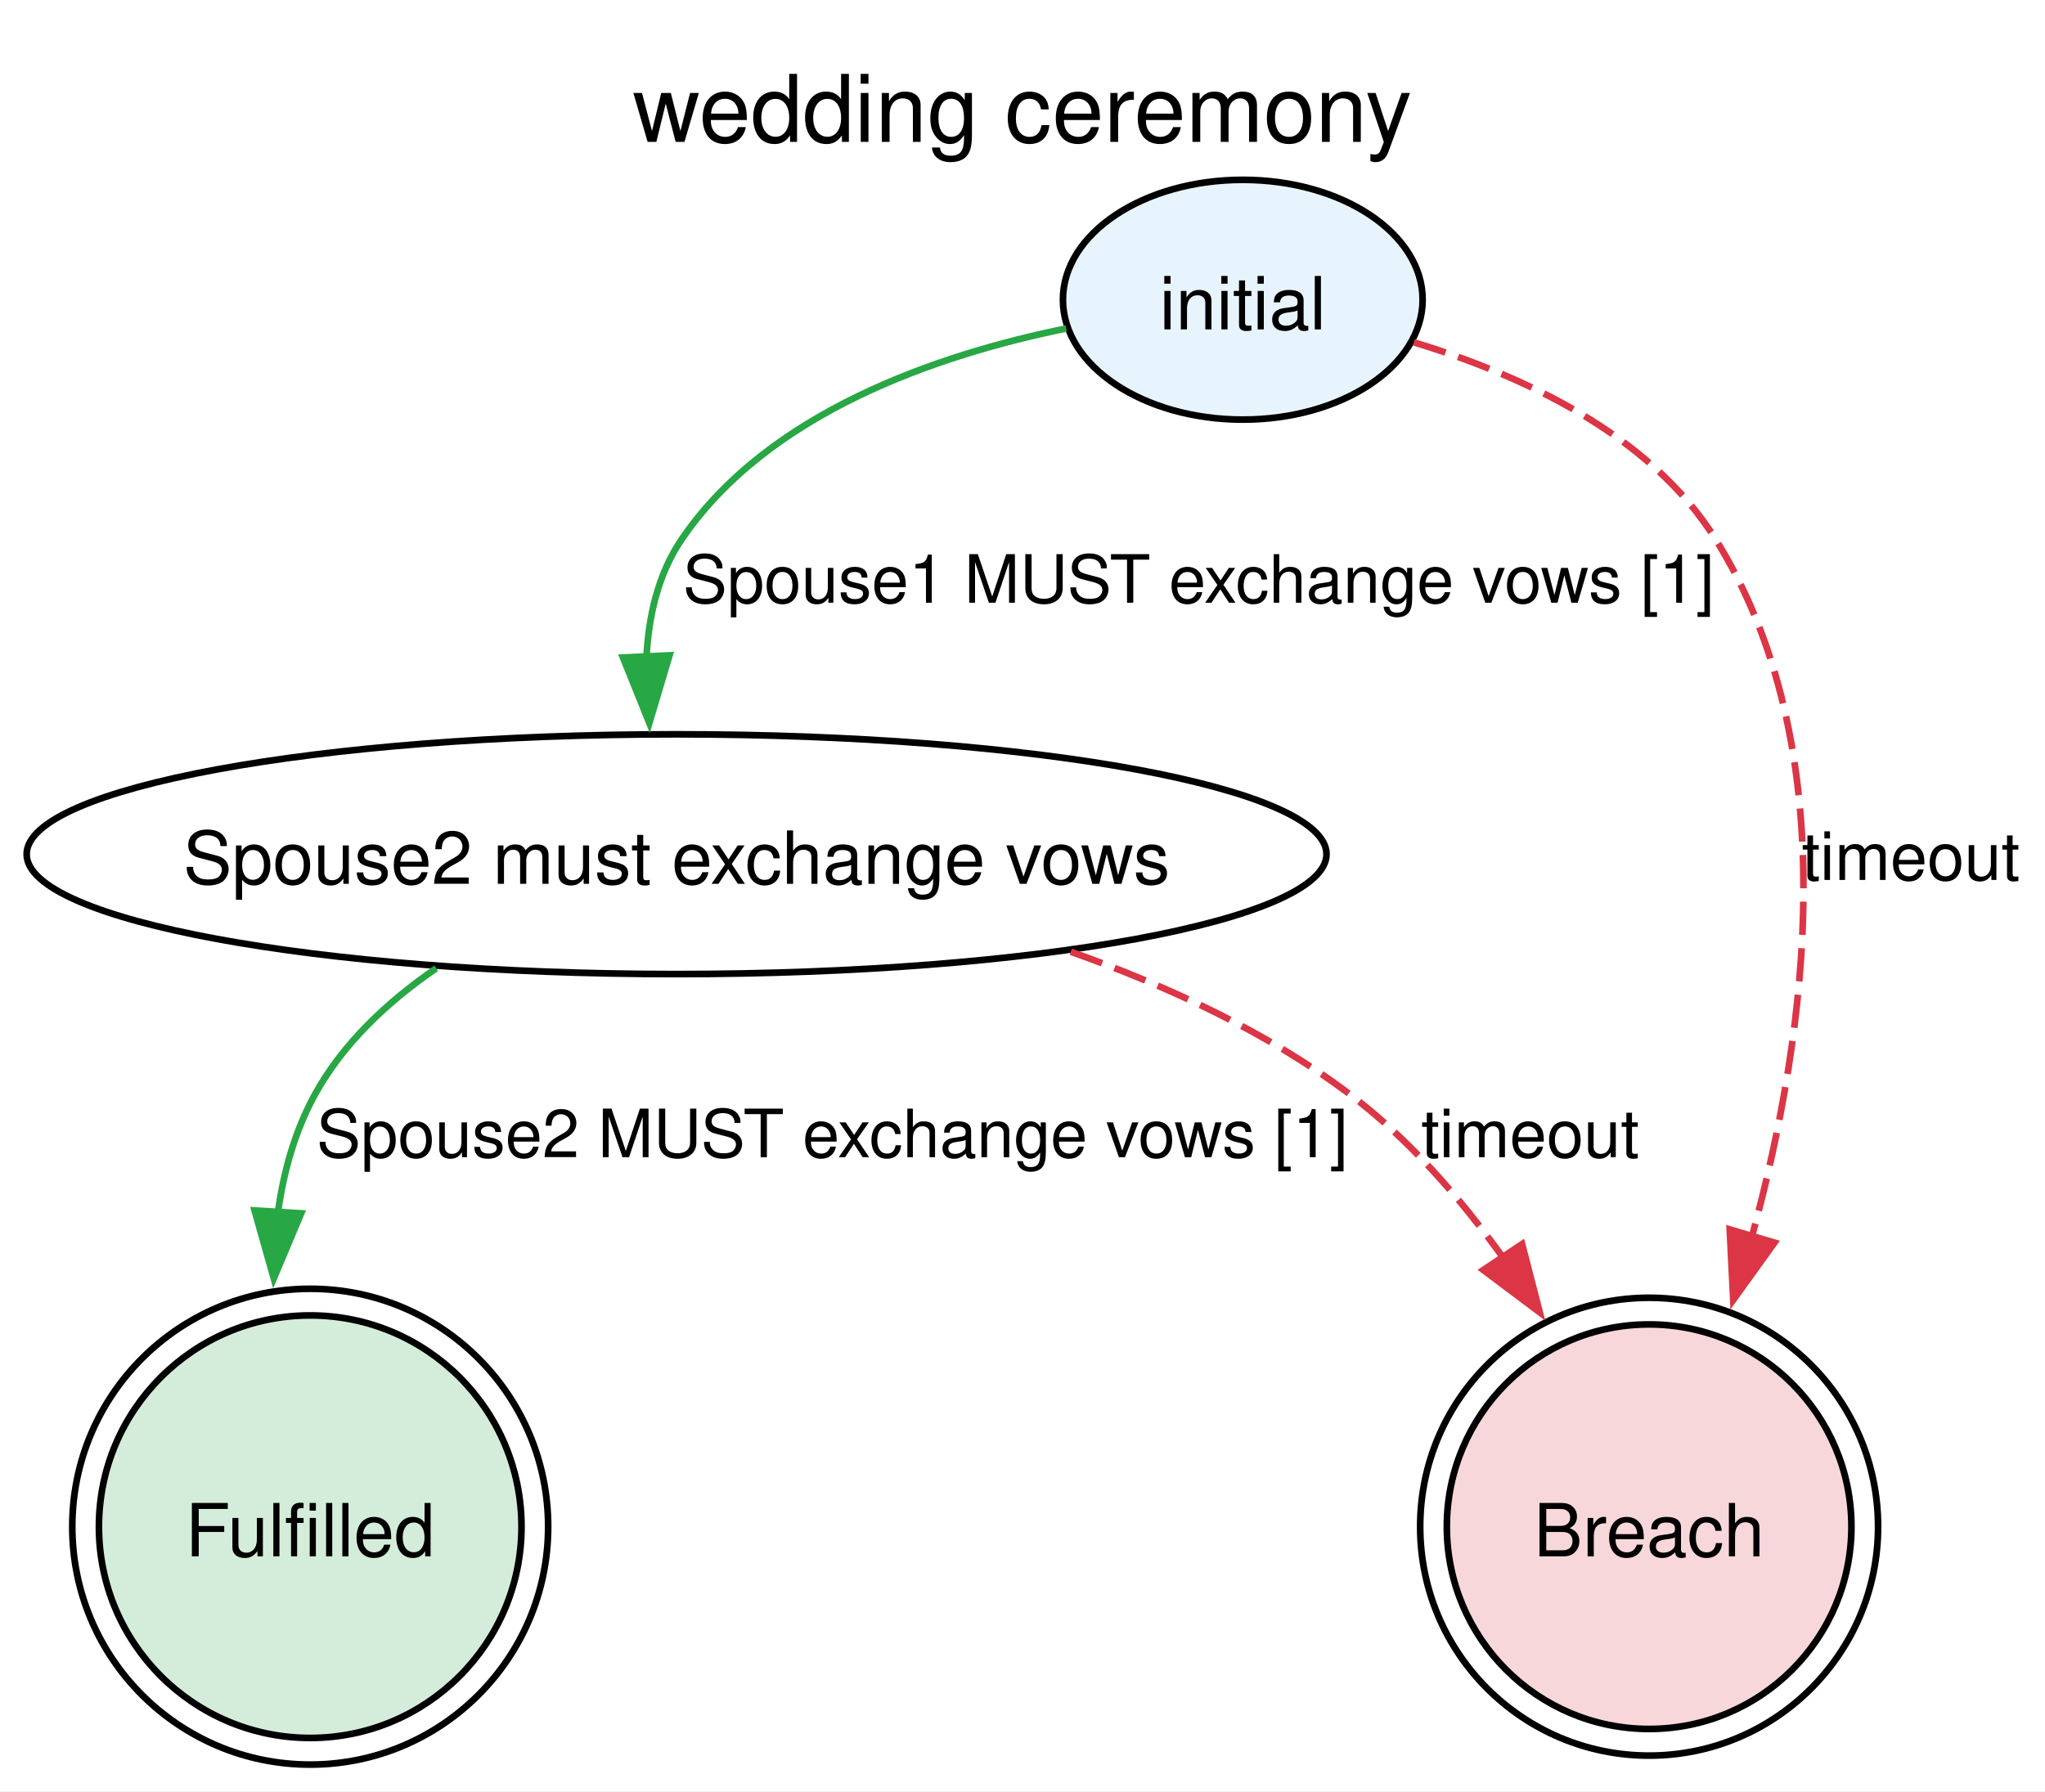
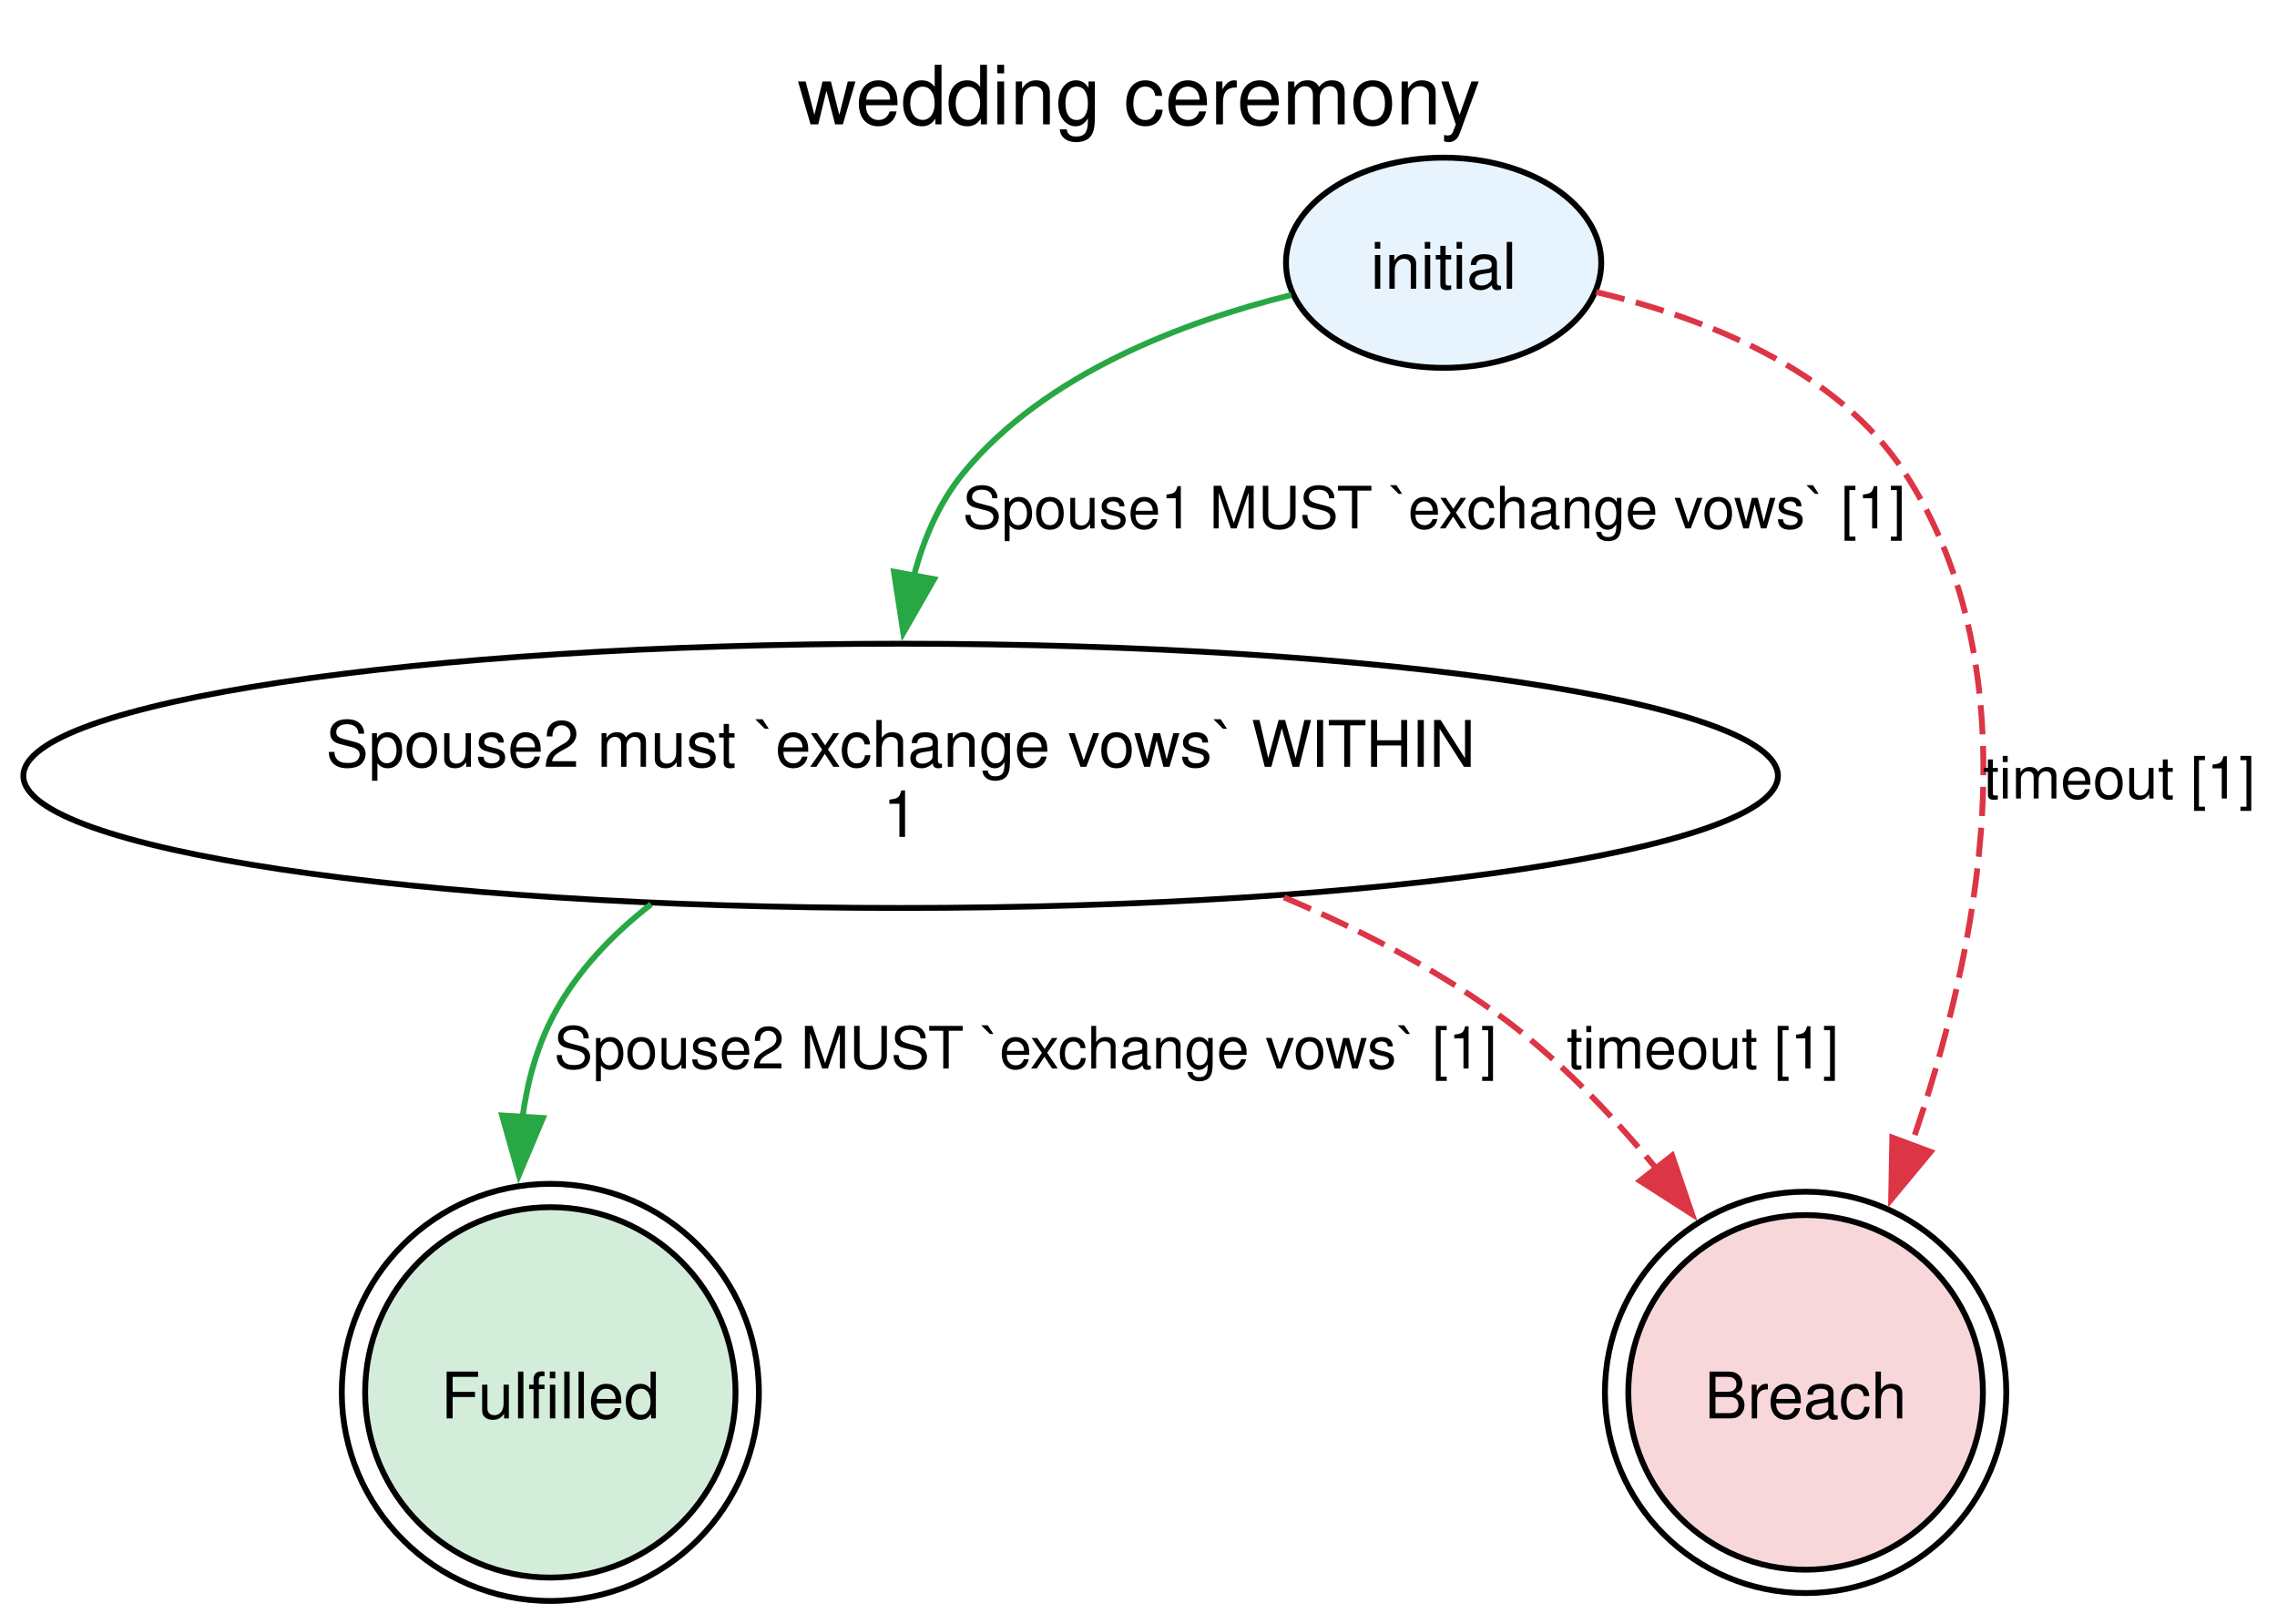
- <svg xmlns="http://www.w3.org/2000/svg" width="307pt" height="269pt" viewBox="0.00 0.00 307.00 269.00">
-   <g id="graph0" class="graph" transform="scale(1 1) rotate(0) translate(4 264.94)">
-     <polygon fill="white" stroke="none" points="-4,4 -4,-264.94 302.99,-264.94 302.99,4 -4,4" />
-     <text xml:space="preserve" text-anchor="middle" x="149.49" y="-243.64" font-family="Helvetica,sans-Serif" font-size="14.00">wedding ceremony</text>
+ <svg xmlns="http://www.w3.org/2000/svg" width="390pt" height="278pt" viewBox="0.00 0.00 390.00 278.00">
+   <g id="graph0" class="graph" transform="scale(1 1) rotate(0) translate(4 274.2)">
+     <polygon fill="white" stroke="none" points="-4,4 -4,-274.2 386.21,-274.2 386.21,4 -4,4" />
+     <text xml:space="preserve" text-anchor="middle" x="191.1" y="-252.9" font-family="Helvetica,sans-Serif" font-size="14.00">wedding ceremony</text>
    <g id="node1" class="node">
-       <ellipse fill="#e8f4fd" stroke="black" cx="182.57" cy="-219.94" rx="27" ry="18" />
-       <text xml:space="preserve" text-anchor="middle" x="182.57" y="-215.49" font-family="Helvetica,sans-Serif" font-size="11.00">initial</text>
+       <ellipse fill="#e8f4fd" stroke="black" cx="243.26" cy="-229.2" rx="27" ry="18" />
+       <text xml:space="preserve" text-anchor="middle" x="243.26" y="-224.75" font-family="Helvetica,sans-Serif" font-size="11.00">initial</text>
    </g>
    <g id="node2" class="node">
-       <ellipse fill="#ffffff" stroke="black" cx="97.57" cy="-136.69" rx="97.57" ry="18" />
-       <text xml:space="preserve" text-anchor="middle" x="97.57" y="-132.24" font-family="Helvetica,sans-Serif" font-size="11.00">Spouse2 must exchange vows</text>
+       <ellipse fill="#ffffff" stroke="black" cx="150.26" cy="-141.32" rx="150.26" ry="22.63" />
+       <text xml:space="preserve" text-anchor="middle" x="150.26" y="-142.87" font-family="Helvetica,sans-Serif" font-size="11.00">Spouse2 must `exchange vows` WITHIN</text>
+       <text xml:space="preserve" text-anchor="middle" x="150.26" y="-130.87" font-family="Helvetica,sans-Serif" font-size="11.00">1</text>
    </g>
    <g id="edge1" class="edge">
-       <path fill="none" stroke="#28a745" d="M156.06,-215.62C136.54,-211.64 111.22,-202.94 98.32,-183.94 94.76,-178.71 93.33,-172.32 93.04,-165.98" />
-       <polygon fill="#28a745" stroke="#28a745" points="96.51,-166.55 93.48,-156.39 89.52,-166.22 96.51,-166.55" />
-       <text xml:space="preserve" text-anchor="middle" x="175.94" y="-174.44" font-family="Helvetica,sans-Serif" font-size="10.00">Spouse1 MUST exchange vows [1]</text>
+       <path fill="none" stroke="#28a745" d="M217.18,-223.68C198.78,-219.12 175.01,-210.21 161.01,-193.2 156.89,-188.18 154.23,-181.98 152.55,-175.64" />
+       <polygon fill="#28a745" stroke="#28a745" points="155.99,-175.01 150.72,-165.81 149.11,-176.28 155.99,-175.01" />
+       <text xml:space="preserve" text-anchor="middle" x="241.64" y="-183.7" font-family="Helvetica,sans-Serif" font-size="10.00">Spouse1 MUST `exchange vows` [1]</text>
    </g>
    <g id="node4" class="node">
-       <ellipse fill="#f8d7da" stroke="black" cx="243.57" cy="-35.72" rx="30.37" ry="30.37" />
-       <ellipse fill="none" stroke="black" cx="243.57" cy="-35.72" rx="34.37" ry="34.37" />
-       <text xml:space="preserve" text-anchor="middle" x="243.57" y="-31.27" font-family="Helvetica,sans-Serif" font-size="11.00">Breach</text>
+       <ellipse fill="#f8d7da" stroke="black" cx="305.26" cy="-35.72" rx="30.37" ry="30.37" />
+       <ellipse fill="none" stroke="black" cx="305.26" cy="-35.72" rx="34.37" ry="34.37" />
+       <text xml:space="preserve" text-anchor="middle" x="305.26" y="-31.27" font-family="Helvetica,sans-Serif" font-size="11.00">Breach</text>
    </g>
    <g id="edge2" class="edge">
-       <path fill="none" stroke="#dc3545" stroke-dasharray="5,2" d="M208.24,-213.54C224.28,-208.7 243.7,-199.81 253.57,-183.94 272.91,-152.85 267.53,-110.57 259.01,-79.3" />
-       <polygon fill="#dc3545" stroke="#dc3545" points="262.39,-78.37 256.2,-69.77 255.67,-80.35 262.39,-78.37" />
-       <text xml:space="preserve" text-anchor="middle" x="282.86" y="-132.82" font-family="Helvetica,sans-Serif" font-size="10.00">timeout</text>
+       <path fill="none" stroke="#dc3545" stroke-dasharray="5,2" d="M269.39,-224.18C287.61,-219.87 310.64,-211.05 322.26,-193.2 344.52,-158.99 335.02,-111.45 323.25,-77.76" />
+       <polygon fill="#dc3545" stroke="#dc3545" points="326.67,-76.92 319.91,-68.77 320.11,-79.36 326.67,-76.92" />
+       <text xml:space="preserve" text-anchor="middle" x="358.96" y="-137.44" font-family="Helvetica,sans-Serif" font-size="10.00">timeout [1]</text>
    </g>
    <g id="node3" class="node">
-       <ellipse fill="#d4edda" stroke="black" cx="42.57" cy="-35.72" rx="31.72" ry="31.72" />
-       <ellipse fill="none" stroke="black" cx="42.57" cy="-35.72" rx="35.72" ry="35.72" />
-       <text xml:space="preserve" text-anchor="middle" x="42.57" y="-31.27" font-family="Helvetica,sans-Serif" font-size="11.00">Fulfilled</text>
+       <ellipse fill="#d4edda" stroke="black" cx="90.26" cy="-35.72" rx="31.72" ry="31.72" />
+       <ellipse fill="none" stroke="black" cx="90.26" cy="-35.72" rx="35.72" ry="35.72" />
+       <text xml:space="preserve" text-anchor="middle" x="90.26" y="-31.27" font-family="Helvetica,sans-Serif" font-size="11.00">Fulfilled</text>
    </g>
    <g id="edge3" class="edge">
-       <path fill="none" stroke="#28a745" d="M61.49,-119.56C54.23,-114.58 47.55,-108.34 43.32,-100.69 40.3,-95.22 38.57,-89.07 37.71,-82.8" />
-       <polygon fill="#28a745" stroke="#28a745" points="41.21,-82.77 37.1,-73 34.22,-83.2 41.21,-82.77" />
-       <text xml:space="preserve" text-anchor="middle" x="120.94" y="-91.19" font-family="Helvetica,sans-Serif" font-size="10.00">Spouse2 MUST exchange vows [1]</text>
+       <path fill="none" stroke="#28a745" d="M107.52,-119.33C100.9,-114.17 94.96,-107.98 91.01,-100.69 88.03,-95.2 86.33,-89.03 85.48,-82.75" />
+       <polygon fill="#28a745" stroke="#28a745" points="88.99,-82.72 84.88,-72.95 82,-83.15 88.99,-82.72" />
+       <text xml:space="preserve" text-anchor="middle" x="171.64" y="-91.19" font-family="Helvetica,sans-Serif" font-size="10.00">Spouse2 MUST `exchange vows` [1]</text>
    </g>
    <g id="edge4" class="edge">
-       <path fill="none" stroke="#dc3545" stroke-dasharray="5,2" d="M156.75,-122.04C171.32,-116.9 186.26,-109.96 198.57,-100.69 207.42,-94.02 215.2,-85.1 221.7,-76.04" />
-       <polygon fill="#dc3545" stroke="#dc3545" points="224.5,-78.15 227.15,-67.9 218.68,-74.26 224.5,-78.15" />
-       <text xml:space="preserve" text-anchor="middle" x="225.72" y="-91.19" font-family="Helvetica,sans-Serif" font-size="10.00">timeout</text>
+       <path fill="none" stroke="#dc3545" stroke-dasharray="5,2" d="M215.93,-120.5C228.6,-115.14 241.32,-108.58 252.26,-100.69 262.47,-93.33 271.88,-83.55 279.85,-73.86" />
+       <polygon fill="#dc3545" stroke="#dc3545" points="282.4,-76.28 285.81,-66.25 276.89,-71.96 282.4,-76.28" />
+       <text xml:space="preserve" text-anchor="middle" x="287.64" y="-91.19" font-family="Helvetica,sans-Serif" font-size="10.00">timeout [1]</text>
    </g>
  </g>
</svg>
